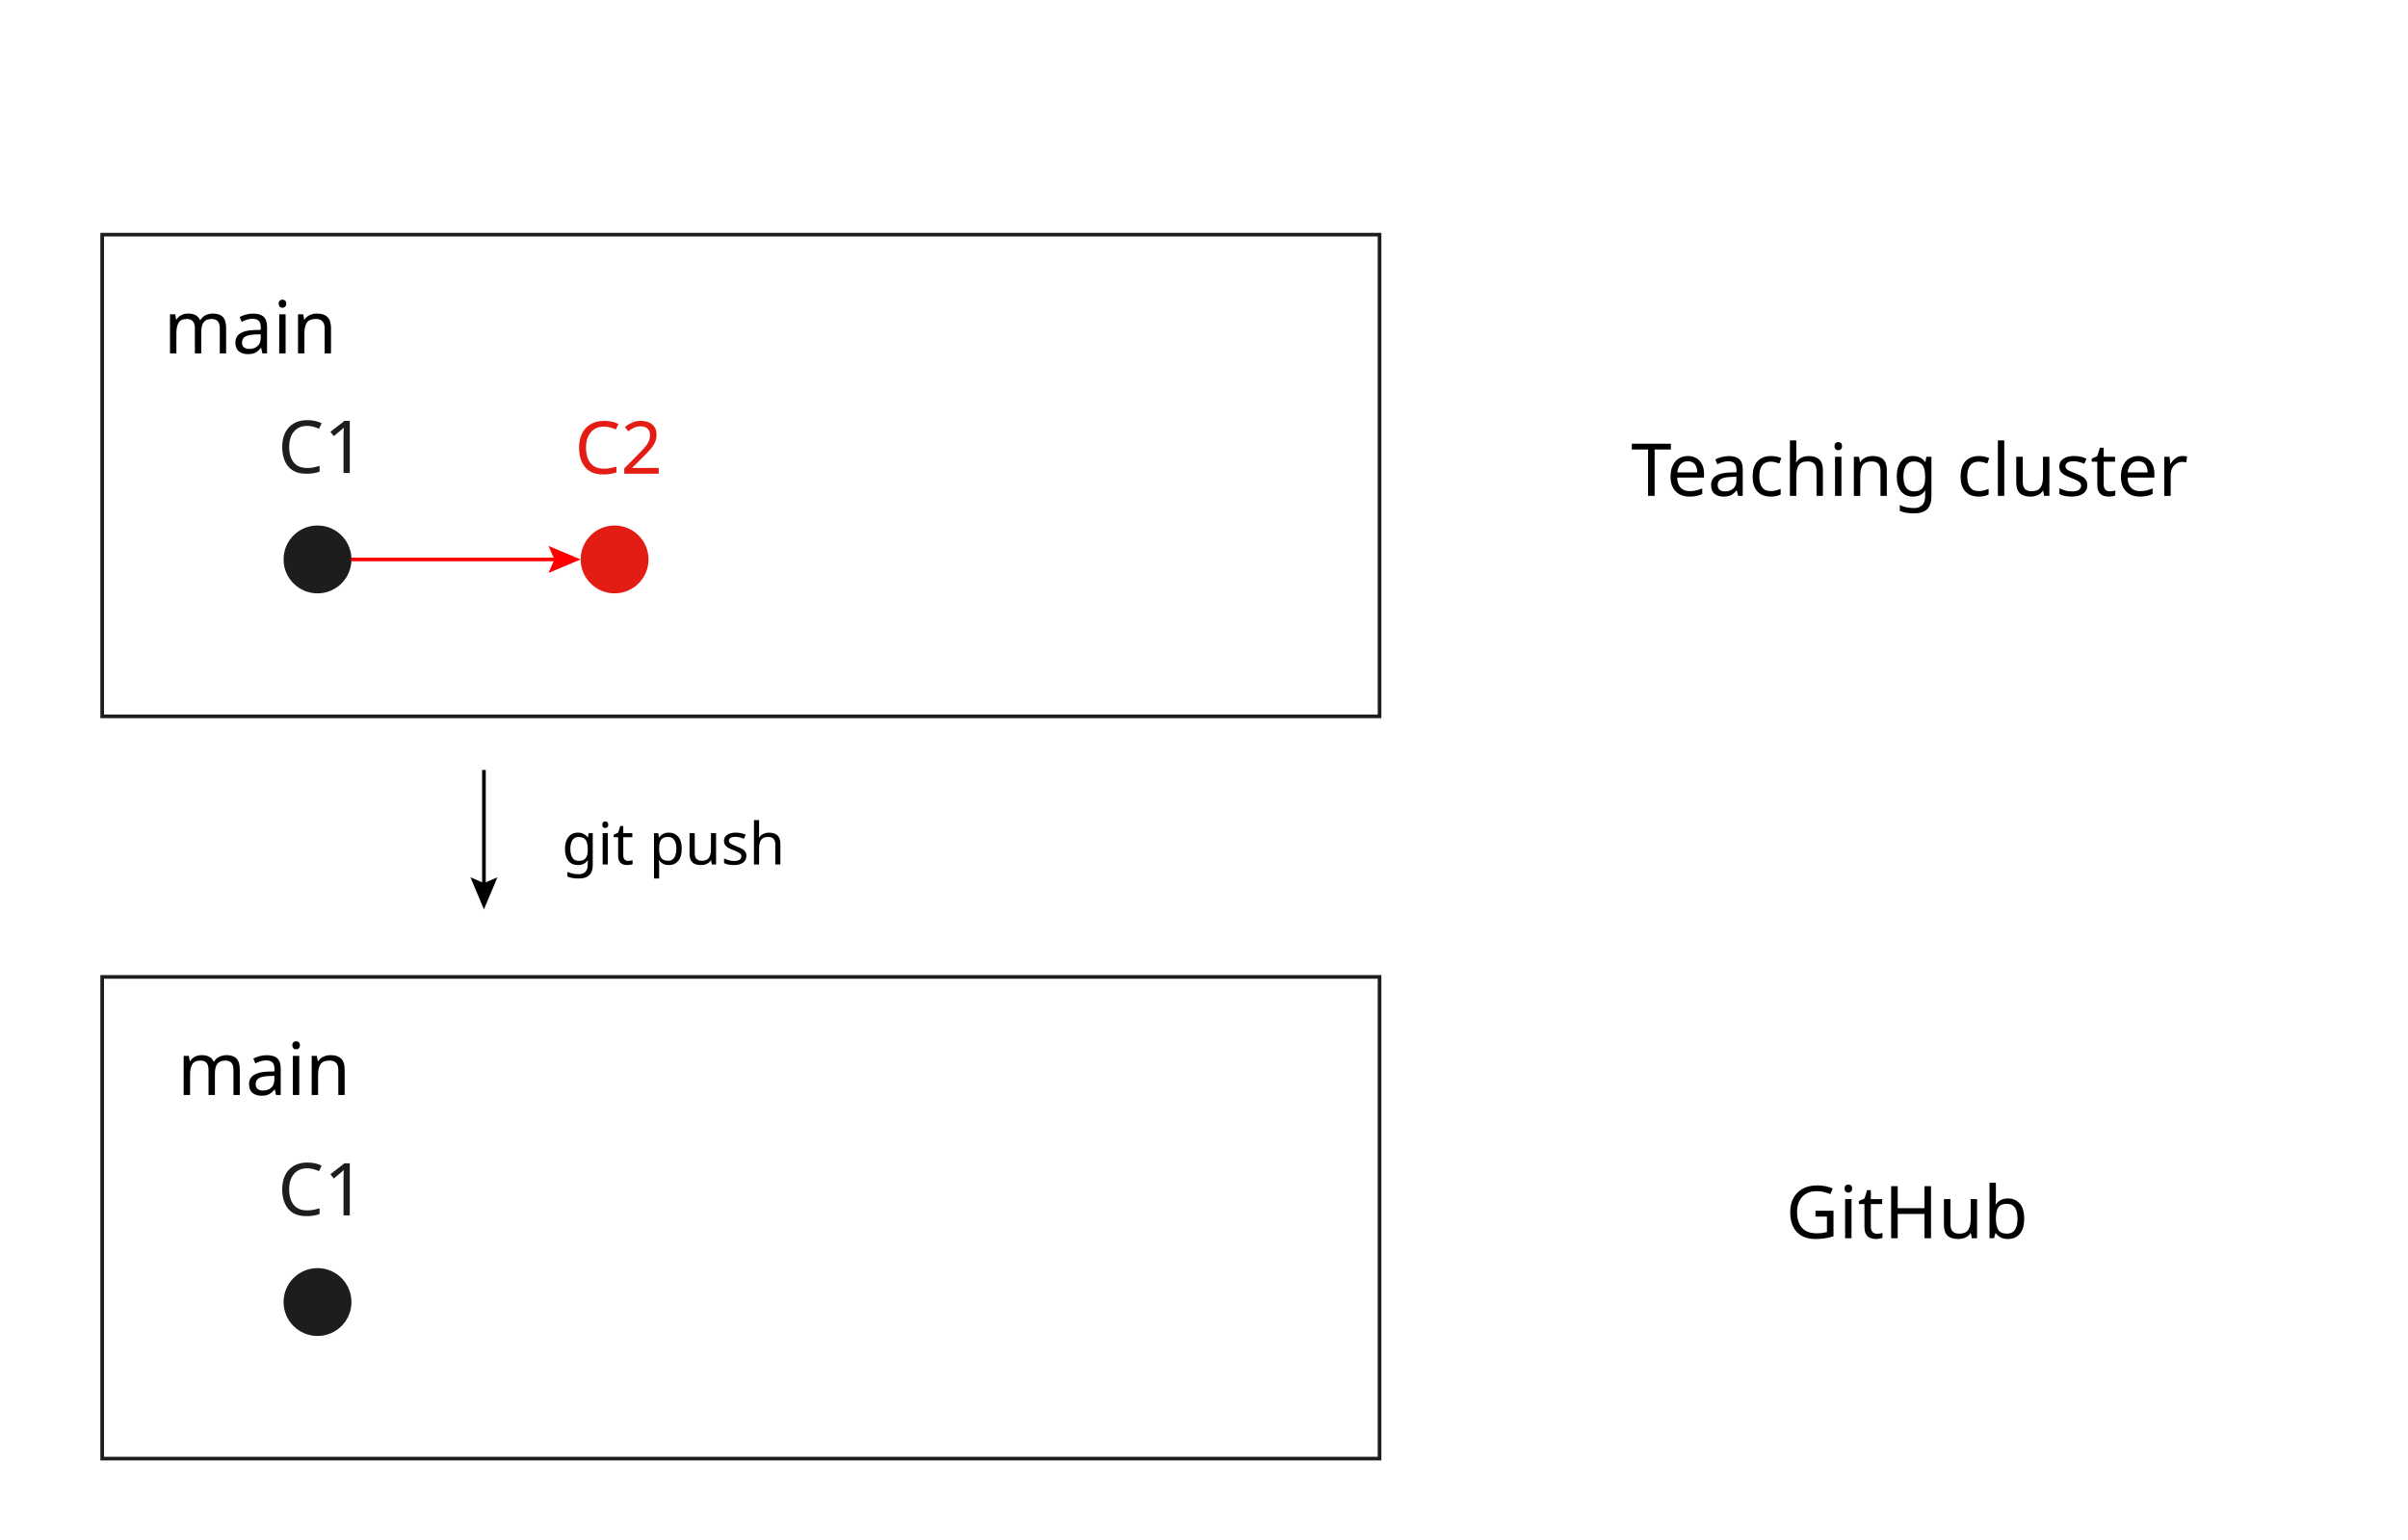
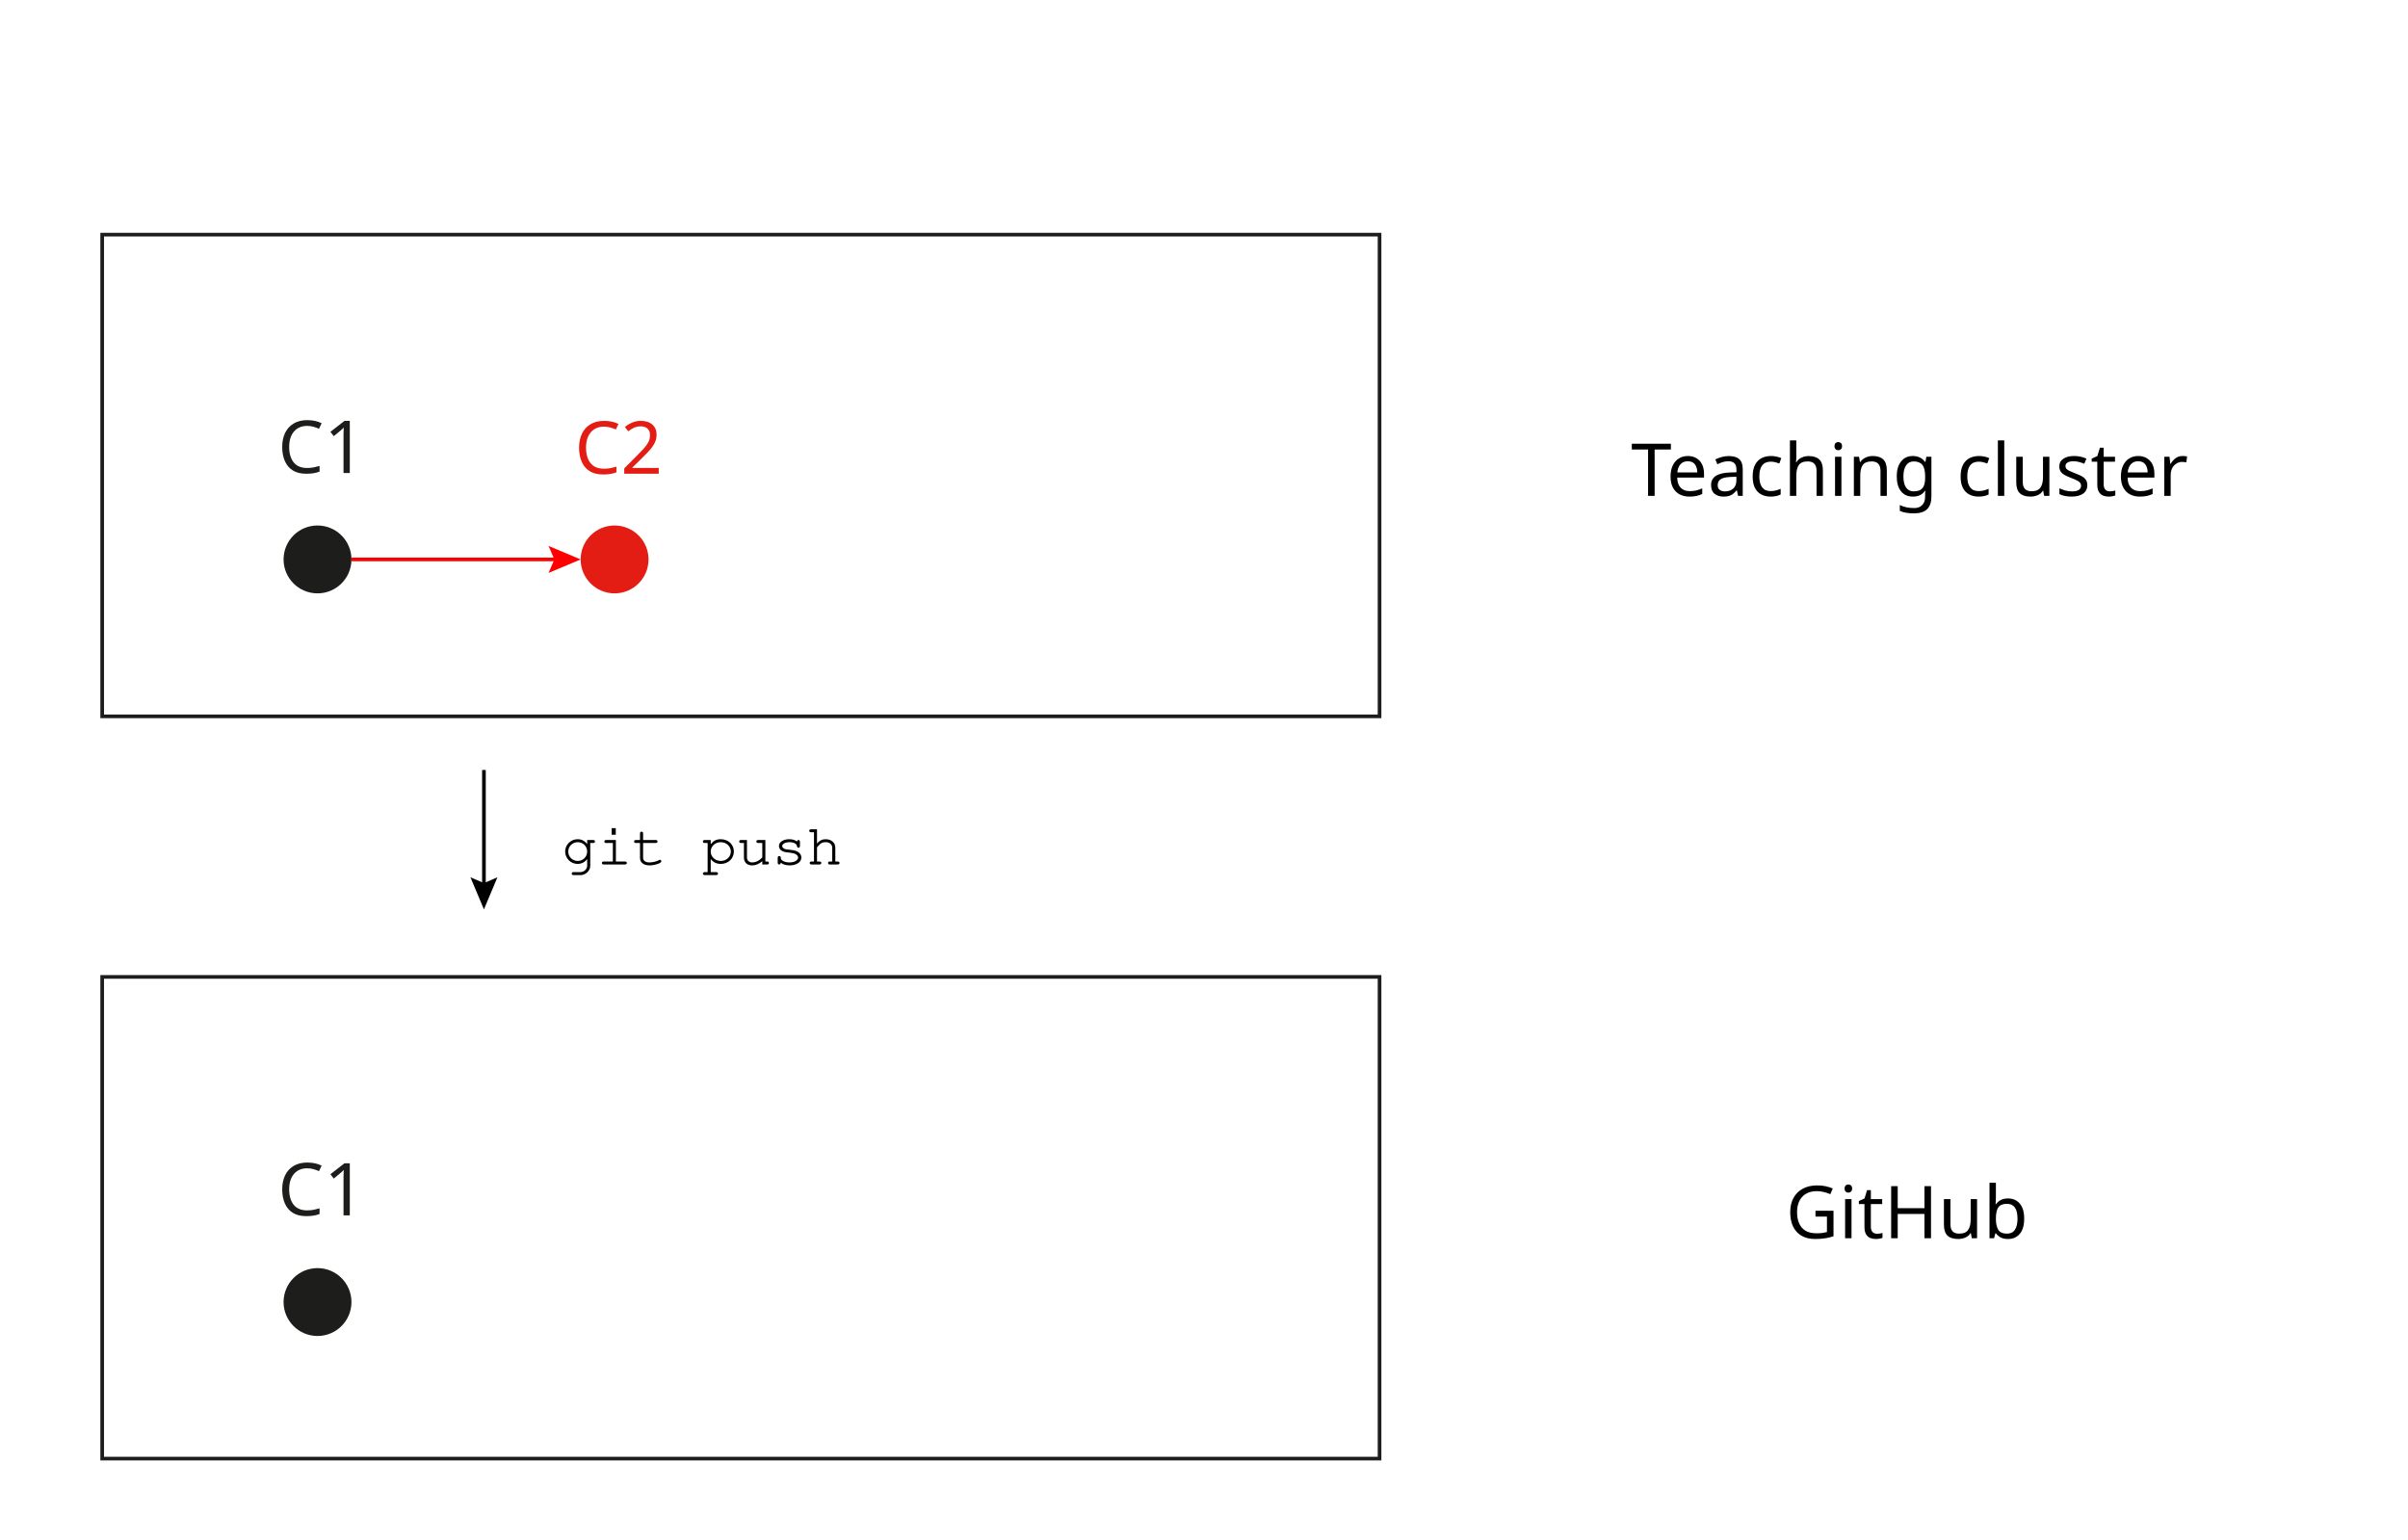
<svg xmlns="http://www.w3.org/2000/svg" version="1.1" id="Layer_1" x="0px" y="0px" viewBox="0 0 659.8 422" style="enable-background:new 0 0 659.8 422;" xml:space="preserve">
  <style type="text/css">
	.st0{fill:#1D1D1B;}
	.st1{fill:#E41D14;}
	.st2{font-family:'ArialMT';}
	.st3{font-size:20px;}
	.st4{fill:none;stroke:#1D1D1B;stroke-miterlimit:10;}
- 	.st5{font-size:16px;}
- 	.st6{fill:none;stroke:#FF0000;stroke-miterlimit:10;}
- 	.st7{fill:#FF0000;}
- 	.st8{fill:none;stroke:#000000;stroke-miterlimit:10;}
+ 	.st5{font-family:'Courier';}
+ 	.st6{font-size:16px;}
+ 	.st7{fill:none;stroke:#FF0000;stroke-miterlimit:10;}
+ 	.st8{fill:#FF0000;}
+ 	.st9{fill:none;stroke:#000000;stroke-miterlimit:10;}
</style>
  <circle class="st0" cx="87" cy="153.3" r="9.3" />
  <circle class="st1" cx="168.4" cy="153.3" r="9.3" />
  <text transform="matrix(1 0 0 1 76.1097 129.6157)" class="st0 st2 st3">C1</text>
  <text transform="matrix(1 0 0 1 157.4498 129.8157)" class="st1 st2 st3">C2</text>
-   <text transform="matrix(1 0 0 1 44.88 96.841)" class="st2 st3">main</text>
  <rect x="28" y="64.3" class="st4" width="350" height="132" />
  <text transform="matrix(1 0 0 1 446.9214 135.8811)" class="st2 st3">Teaching cluster</text>
  <circle class="st0" cx="87" cy="356.8" r="9.3" />
  <text transform="matrix(1 0 0 1 76.1097 333.0553)" class="st0 st2 st3">C1</text>
-   <text transform="matrix(1 0 0 1 48.623 300.0609)" class="st2 st3">main</text>
  <rect x="28" y="267.7" class="st4" width="350" height="132" />
  <text transform="matrix(1 0 0 1 489.3071 339.3207)" class="st2 st3">GitHub</text>
-   <text transform="matrix(1 0 0 1 153.9333 236.8944)" class="st2 st5">git push</text>
+   <text transform="matrix(1 0 0 1 153.9333 236.8944)" class="st5 st6">git push</text>
  <g>
    <g>
-       <line class="st6" x1="96.3" y1="153.3" x2="153.1" y2="153.3" />
+       <line class="st7" x1="96.3" y1="153.3" x2="153.1" y2="153.3" />
      <g>
-         <polygon class="st7" points="150.3,157 151.9,153.3 150.3,149.6 159.1,153.3    " />
+         <polygon class="st8" points="150.3,157 151.9,153.3 150.3,149.6 159.1,153.3    " />
      </g>
    </g>
  </g>
  <g>
    <g>
-       <line class="st8" x1="132.6" y1="211" x2="132.6" y2="243.2" />
+       <line class="st9" x1="132.6" y1="211" x2="132.6" y2="243.2" />
      <g>
        <polygon points="128.9,240.4 132.6,242 136.3,240.4 132.6,249.2    " />
      </g>
    </g>
  </g>
</svg>
